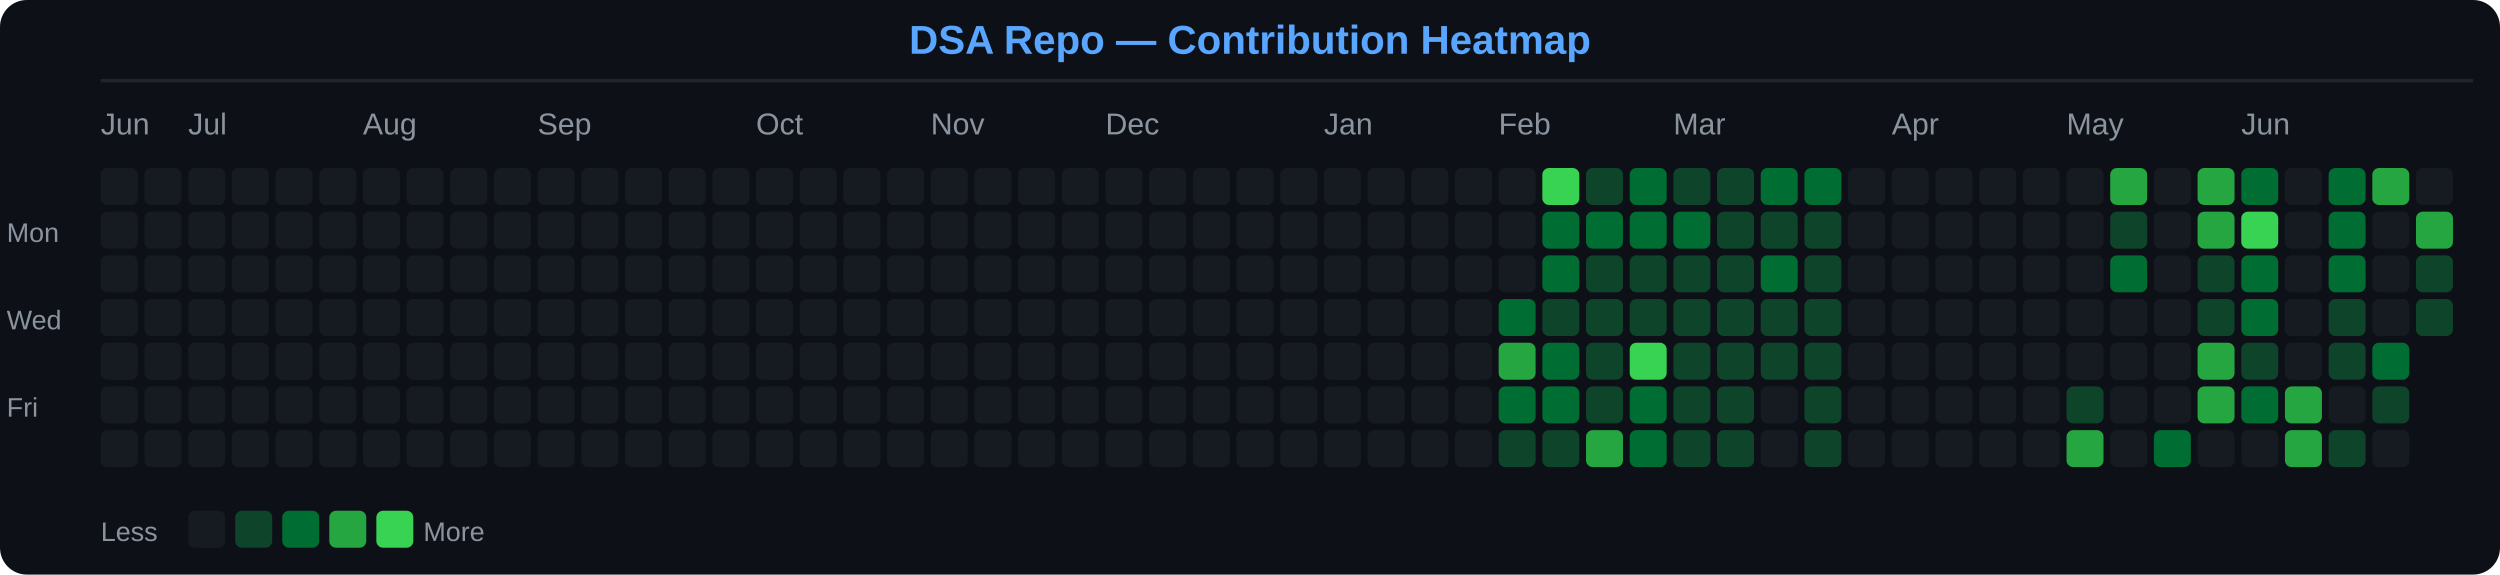
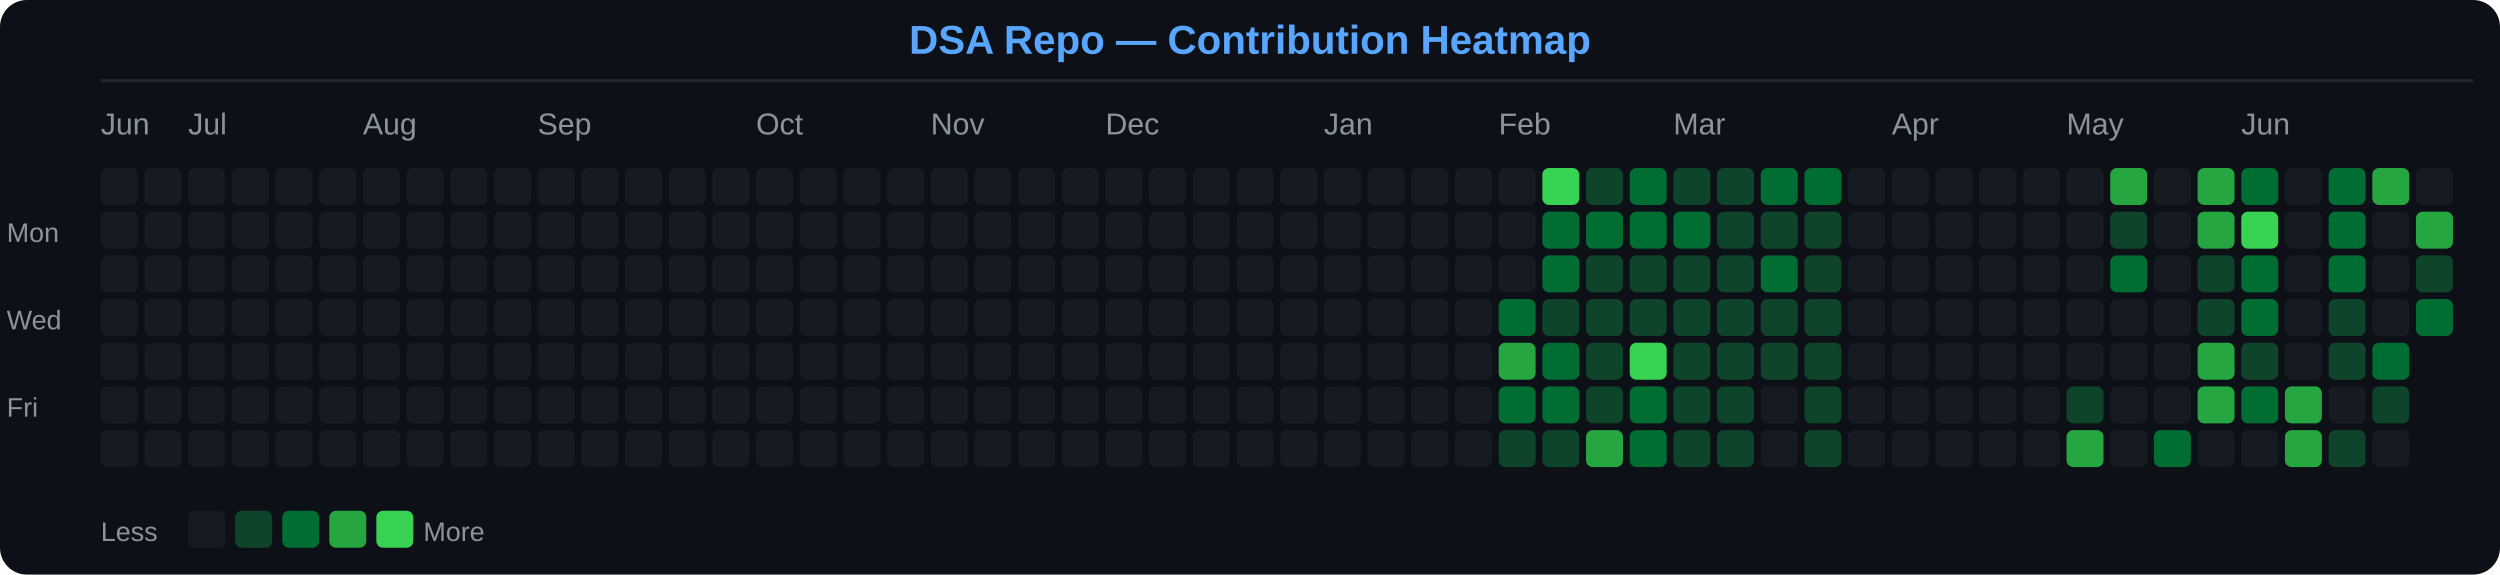
<svg xmlns="http://www.w3.org/2000/svg" width="744" height="171" viewBox="0 0 744 171">
  <rect width="744" height="171" fill="#0d1117" rx="8" />
  <text x="372" y="16" fill="#58a6ff" font-family="Arial,sans-serif" font-size="12" text-anchor="middle" font-weight="bold">DSA Repo — Contribution Heatmap</text>
  <line x1="30" y1="24" x2="736" y2="24" stroke="#21262d" stroke-width="1" />
  <text x="2" y="72" fill="#8b949e" font-family="Arial,sans-serif" font-size="8">Mon</text>
  <text x="2" y="98" fill="#8b949e" font-family="Arial,sans-serif" font-size="8">Wed</text>
  <text x="2" y="124" fill="#8b949e" font-family="Arial,sans-serif" font-size="8">Fri</text>
  <text x="30" y="40" fill="#8b949e" font-family="Arial,sans-serif" font-size="9">Jun</text>
  <rect x="30" y="50" width="11" height="11" rx="2" fill="#161b22" />
  <rect x="30" y="63" width="11" height="11" rx="2" fill="#161b22" />
  <rect x="30" y="76" width="11" height="11" rx="2" fill="#161b22" />
  <rect x="30" y="89" width="11" height="11" rx="2" fill="#161b22" />
  <rect x="30" y="102" width="11" height="11" rx="2" fill="#161b22" />
  <rect x="30" y="115" width="11" height="11" rx="2" fill="#161b22" />
  <rect x="30" y="128" width="11" height="11" rx="2" fill="#161b22" />
  <rect x="43" y="50" width="11" height="11" rx="2" fill="#161b22" />
  <rect x="43" y="63" width="11" height="11" rx="2" fill="#161b22" />
  <rect x="43" y="76" width="11" height="11" rx="2" fill="#161b22" />
  <rect x="43" y="89" width="11" height="11" rx="2" fill="#161b22" />
  <rect x="43" y="102" width="11" height="11" rx="2" fill="#161b22" />
  <rect x="43" y="115" width="11" height="11" rx="2" fill="#161b22" />
  <rect x="43" y="128" width="11" height="11" rx="2" fill="#161b22" />
  <text x="56" y="40" fill="#8b949e" font-family="Arial,sans-serif" font-size="9">Jul</text>
  <rect x="56" y="50" width="11" height="11" rx="2" fill="#161b22" />
  <rect x="56" y="63" width="11" height="11" rx="2" fill="#161b22" />
  <rect x="56" y="76" width="11" height="11" rx="2" fill="#161b22" />
  <rect x="56" y="89" width="11" height="11" rx="2" fill="#161b22" />
  <rect x="56" y="102" width="11" height="11" rx="2" fill="#161b22" />
  <rect x="56" y="115" width="11" height="11" rx="2" fill="#161b22" />
  <rect x="56" y="128" width="11" height="11" rx="2" fill="#161b22" />
  <rect x="69" y="50" width="11" height="11" rx="2" fill="#161b22" />
  <rect x="69" y="63" width="11" height="11" rx="2" fill="#161b22" />
  <rect x="69" y="76" width="11" height="11" rx="2" fill="#161b22" />
  <rect x="69" y="89" width="11" height="11" rx="2" fill="#161b22" />
  <rect x="69" y="102" width="11" height="11" rx="2" fill="#161b22" />
  <rect x="69" y="115" width="11" height="11" rx="2" fill="#161b22" />
  <rect x="69" y="128" width="11" height="11" rx="2" fill="#161b22" />
  <rect x="82" y="50" width="11" height="11" rx="2" fill="#161b22" />
  <rect x="82" y="63" width="11" height="11" rx="2" fill="#161b22" />
  <rect x="82" y="76" width="11" height="11" rx="2" fill="#161b22" />
  <rect x="82" y="89" width="11" height="11" rx="2" fill="#161b22" />
  <rect x="82" y="102" width="11" height="11" rx="2" fill="#161b22" />
  <rect x="82" y="115" width="11" height="11" rx="2" fill="#161b22" />
  <rect x="82" y="128" width="11" height="11" rx="2" fill="#161b22" />
  <rect x="95" y="50" width="11" height="11" rx="2" fill="#161b22" />
  <rect x="95" y="63" width="11" height="11" rx="2" fill="#161b22" />
  <rect x="95" y="76" width="11" height="11" rx="2" fill="#161b22" />
  <rect x="95" y="89" width="11" height="11" rx="2" fill="#161b22" />
  <rect x="95" y="102" width="11" height="11" rx="2" fill="#161b22" />
  <rect x="95" y="115" width="11" height="11" rx="2" fill="#161b22" />
  <rect x="95" y="128" width="11" height="11" rx="2" fill="#161b22" />
  <text x="108" y="40" fill="#8b949e" font-family="Arial,sans-serif" font-size="9">Aug</text>
  <rect x="108" y="50" width="11" height="11" rx="2" fill="#161b22" />
  <rect x="108" y="63" width="11" height="11" rx="2" fill="#161b22" />
  <rect x="108" y="76" width="11" height="11" rx="2" fill="#161b22" />
  <rect x="108" y="89" width="11" height="11" rx="2" fill="#161b22" />
  <rect x="108" y="102" width="11" height="11" rx="2" fill="#161b22" />
  <rect x="108" y="115" width="11" height="11" rx="2" fill="#161b22" />
  <rect x="108" y="128" width="11" height="11" rx="2" fill="#161b22" />
  <rect x="121" y="50" width="11" height="11" rx="2" fill="#161b22" />
  <rect x="121" y="63" width="11" height="11" rx="2" fill="#161b22" />
  <rect x="121" y="76" width="11" height="11" rx="2" fill="#161b22" />
  <rect x="121" y="89" width="11" height="11" rx="2" fill="#161b22" />
  <rect x="121" y="102" width="11" height="11" rx="2" fill="#161b22" />
  <rect x="121" y="115" width="11" height="11" rx="2" fill="#161b22" />
  <rect x="121" y="128" width="11" height="11" rx="2" fill="#161b22" />
  <rect x="134" y="50" width="11" height="11" rx="2" fill="#161b22" />
  <rect x="134" y="63" width="11" height="11" rx="2" fill="#161b22" />
  <rect x="134" y="76" width="11" height="11" rx="2" fill="#161b22" />
  <rect x="134" y="89" width="11" height="11" rx="2" fill="#161b22" />
  <rect x="134" y="102" width="11" height="11" rx="2" fill="#161b22" />
  <rect x="134" y="115" width="11" height="11" rx="2" fill="#161b22" />
  <rect x="134" y="128" width="11" height="11" rx="2" fill="#161b22" />
  <rect x="147" y="50" width="11" height="11" rx="2" fill="#161b22" />
  <rect x="147" y="63" width="11" height="11" rx="2" fill="#161b22" />
  <rect x="147" y="76" width="11" height="11" rx="2" fill="#161b22" />
  <rect x="147" y="89" width="11" height="11" rx="2" fill="#161b22" />
  <rect x="147" y="102" width="11" height="11" rx="2" fill="#161b22" />
  <rect x="147" y="115" width="11" height="11" rx="2" fill="#161b22" />
  <rect x="147" y="128" width="11" height="11" rx="2" fill="#161b22" />
  <text x="160" y="40" fill="#8b949e" font-family="Arial,sans-serif" font-size="9">Sep</text>
  <rect x="160" y="50" width="11" height="11" rx="2" fill="#161b22" />
  <rect x="160" y="63" width="11" height="11" rx="2" fill="#161b22" />
  <rect x="160" y="76" width="11" height="11" rx="2" fill="#161b22" />
  <rect x="160" y="89" width="11" height="11" rx="2" fill="#161b22" />
  <rect x="160" y="102" width="11" height="11" rx="2" fill="#161b22" />
  <rect x="160" y="115" width="11" height="11" rx="2" fill="#161b22" />
  <rect x="160" y="128" width="11" height="11" rx="2" fill="#161b22" />
  <rect x="173" y="50" width="11" height="11" rx="2" fill="#161b22" />
  <rect x="173" y="63" width="11" height="11" rx="2" fill="#161b22" />
  <rect x="173" y="76" width="11" height="11" rx="2" fill="#161b22" />
  <rect x="173" y="89" width="11" height="11" rx="2" fill="#161b22" />
  <rect x="173" y="102" width="11" height="11" rx="2" fill="#161b22" />
  <rect x="173" y="115" width="11" height="11" rx="2" fill="#161b22" />
  <rect x="173" y="128" width="11" height="11" rx="2" fill="#161b22" />
  <rect x="186" y="50" width="11" height="11" rx="2" fill="#161b22" />
  <rect x="186" y="63" width="11" height="11" rx="2" fill="#161b22" />
  <rect x="186" y="76" width="11" height="11" rx="2" fill="#161b22" />
  <rect x="186" y="89" width="11" height="11" rx="2" fill="#161b22" />
  <rect x="186" y="102" width="11" height="11" rx="2" fill="#161b22" />
  <rect x="186" y="115" width="11" height="11" rx="2" fill="#161b22" />
  <rect x="186" y="128" width="11" height="11" rx="2" fill="#161b22" />
  <rect x="199" y="50" width="11" height="11" rx="2" fill="#161b22" />
  <rect x="199" y="63" width="11" height="11" rx="2" fill="#161b22" />
  <rect x="199" y="76" width="11" height="11" rx="2" fill="#161b22" />
  <rect x="199" y="89" width="11" height="11" rx="2" fill="#161b22" />
  <rect x="199" y="102" width="11" height="11" rx="2" fill="#161b22" />
  <rect x="199" y="115" width="11" height="11" rx="2" fill="#161b22" />
  <rect x="199" y="128" width="11" height="11" rx="2" fill="#161b22" />
  <rect x="212" y="50" width="11" height="11" rx="2" fill="#161b22" />
  <rect x="212" y="63" width="11" height="11" rx="2" fill="#161b22" />
  <rect x="212" y="76" width="11" height="11" rx="2" fill="#161b22" />
  <rect x="212" y="89" width="11" height="11" rx="2" fill="#161b22" />
  <rect x="212" y="102" width="11" height="11" rx="2" fill="#161b22" />
  <rect x="212" y="115" width="11" height="11" rx="2" fill="#161b22" />
  <rect x="212" y="128" width="11" height="11" rx="2" fill="#161b22" />
  <text x="225" y="40" fill="#8b949e" font-family="Arial,sans-serif" font-size="9">Oct</text>
  <rect x="225" y="50" width="11" height="11" rx="2" fill="#161b22" />
  <rect x="225" y="63" width="11" height="11" rx="2" fill="#161b22" />
  <rect x="225" y="76" width="11" height="11" rx="2" fill="#161b22" />
  <rect x="225" y="89" width="11" height="11" rx="2" fill="#161b22" />
  <rect x="225" y="102" width="11" height="11" rx="2" fill="#161b22" />
  <rect x="225" y="115" width="11" height="11" rx="2" fill="#161b22" />
  <rect x="225" y="128" width="11" height="11" rx="2" fill="#161b22" />
  <rect x="238" y="50" width="11" height="11" rx="2" fill="#161b22" />
  <rect x="238" y="63" width="11" height="11" rx="2" fill="#161b22" />
  <rect x="238" y="76" width="11" height="11" rx="2" fill="#161b22" />
  <rect x="238" y="89" width="11" height="11" rx="2" fill="#161b22" />
  <rect x="238" y="102" width="11" height="11" rx="2" fill="#161b22" />
  <rect x="238" y="115" width="11" height="11" rx="2" fill="#161b22" />
  <rect x="238" y="128" width="11" height="11" rx="2" fill="#161b22" />
  <rect x="251" y="50" width="11" height="11" rx="2" fill="#161b22" />
  <rect x="251" y="63" width="11" height="11" rx="2" fill="#161b22" />
  <rect x="251" y="76" width="11" height="11" rx="2" fill="#161b22" />
  <rect x="251" y="89" width="11" height="11" rx="2" fill="#161b22" />
  <rect x="251" y="102" width="11" height="11" rx="2" fill="#161b22" />
  <rect x="251" y="115" width="11" height="11" rx="2" fill="#161b22" />
  <rect x="251" y="128" width="11" height="11" rx="2" fill="#161b22" />
  <rect x="264" y="50" width="11" height="11" rx="2" fill="#161b22" />
  <rect x="264" y="63" width="11" height="11" rx="2" fill="#161b22" />
  <rect x="264" y="76" width="11" height="11" rx="2" fill="#161b22" />
  <rect x="264" y="89" width="11" height="11" rx="2" fill="#161b22" />
  <rect x="264" y="102" width="11" height="11" rx="2" fill="#161b22" />
  <rect x="264" y="115" width="11" height="11" rx="2" fill="#161b22" />
  <rect x="264" y="128" width="11" height="11" rx="2" fill="#161b22" />
  <text x="277" y="40" fill="#8b949e" font-family="Arial,sans-serif" font-size="9">Nov</text>
  <rect x="277" y="50" width="11" height="11" rx="2" fill="#161b22" />
  <rect x="277" y="63" width="11" height="11" rx="2" fill="#161b22" />
  <rect x="277" y="76" width="11" height="11" rx="2" fill="#161b22" />
  <rect x="277" y="89" width="11" height="11" rx="2" fill="#161b22" />
  <rect x="277" y="102" width="11" height="11" rx="2" fill="#161b22" />
  <rect x="277" y="115" width="11" height="11" rx="2" fill="#161b22" />
  <rect x="277" y="128" width="11" height="11" rx="2" fill="#161b22" />
  <rect x="290" y="50" width="11" height="11" rx="2" fill="#161b22" />
  <rect x="290" y="63" width="11" height="11" rx="2" fill="#161b22" />
  <rect x="290" y="76" width="11" height="11" rx="2" fill="#161b22" />
  <rect x="290" y="89" width="11" height="11" rx="2" fill="#161b22" />
  <rect x="290" y="102" width="11" height="11" rx="2" fill="#161b22" />
  <rect x="290" y="115" width="11" height="11" rx="2" fill="#161b22" />
  <rect x="290" y="128" width="11" height="11" rx="2" fill="#161b22" />
  <rect x="303" y="50" width="11" height="11" rx="2" fill="#161b22" />
  <rect x="303" y="63" width="11" height="11" rx="2" fill="#161b22" />
  <rect x="303" y="76" width="11" height="11" rx="2" fill="#161b22" />
  <rect x="303" y="89" width="11" height="11" rx="2" fill="#161b22" />
  <rect x="303" y="102" width="11" height="11" rx="2" fill="#161b22" />
  <rect x="303" y="115" width="11" height="11" rx="2" fill="#161b22" />
  <rect x="303" y="128" width="11" height="11" rx="2" fill="#161b22" />
  <rect x="316" y="50" width="11" height="11" rx="2" fill="#161b22" />
  <rect x="316" y="63" width="11" height="11" rx="2" fill="#161b22" />
  <rect x="316" y="76" width="11" height="11" rx="2" fill="#161b22" />
  <rect x="316" y="89" width="11" height="11" rx="2" fill="#161b22" />
  <rect x="316" y="102" width="11" height="11" rx="2" fill="#161b22" />
  <rect x="316" y="115" width="11" height="11" rx="2" fill="#161b22" />
  <rect x="316" y="128" width="11" height="11" rx="2" fill="#161b22" />
  <text x="329" y="40" fill="#8b949e" font-family="Arial,sans-serif" font-size="9">Dec</text>
  <rect x="329" y="50" width="11" height="11" rx="2" fill="#161b22" />
  <rect x="329" y="63" width="11" height="11" rx="2" fill="#161b22" />
  <rect x="329" y="76" width="11" height="11" rx="2" fill="#161b22" />
  <rect x="329" y="89" width="11" height="11" rx="2" fill="#161b22" />
  <rect x="329" y="102" width="11" height="11" rx="2" fill="#161b22" />
  <rect x="329" y="115" width="11" height="11" rx="2" fill="#161b22" />
  <rect x="329" y="128" width="11" height="11" rx="2" fill="#161b22" />
  <rect x="342" y="50" width="11" height="11" rx="2" fill="#161b22" />
  <rect x="342" y="63" width="11" height="11" rx="2" fill="#161b22" />
  <rect x="342" y="76" width="11" height="11" rx="2" fill="#161b22" />
  <rect x="342" y="89" width="11" height="11" rx="2" fill="#161b22" />
  <rect x="342" y="102" width="11" height="11" rx="2" fill="#161b22" />
  <rect x="342" y="115" width="11" height="11" rx="2" fill="#161b22" />
  <rect x="342" y="128" width="11" height="11" rx="2" fill="#161b22" />
  <rect x="355" y="50" width="11" height="11" rx="2" fill="#161b22" />
  <rect x="355" y="63" width="11" height="11" rx="2" fill="#161b22" />
  <rect x="355" y="76" width="11" height="11" rx="2" fill="#161b22" />
  <rect x="355" y="89" width="11" height="11" rx="2" fill="#161b22" />
  <rect x="355" y="102" width="11" height="11" rx="2" fill="#161b22" />
  <rect x="355" y="115" width="11" height="11" rx="2" fill="#161b22" />
  <rect x="355" y="128" width="11" height="11" rx="2" fill="#161b22" />
  <rect x="368" y="50" width="11" height="11" rx="2" fill="#161b22" />
  <rect x="368" y="63" width="11" height="11" rx="2" fill="#161b22" />
  <rect x="368" y="76" width="11" height="11" rx="2" fill="#161b22" />
  <rect x="368" y="89" width="11" height="11" rx="2" fill="#161b22" />
  <rect x="368" y="102" width="11" height="11" rx="2" fill="#161b22" />
  <rect x="368" y="115" width="11" height="11" rx="2" fill="#161b22" />
  <rect x="368" y="128" width="11" height="11" rx="2" fill="#161b22" />
  <rect x="381" y="50" width="11" height="11" rx="2" fill="#161b22" />
  <rect x="381" y="63" width="11" height="11" rx="2" fill="#161b22" />
  <rect x="381" y="76" width="11" height="11" rx="2" fill="#161b22" />
  <rect x="381" y="89" width="11" height="11" rx="2" fill="#161b22" />
  <rect x="381" y="102" width="11" height="11" rx="2" fill="#161b22" />
  <rect x="381" y="115" width="11" height="11" rx="2" fill="#161b22" />
  <rect x="381" y="128" width="11" height="11" rx="2" fill="#161b22" />
  <text x="394" y="40" fill="#8b949e" font-family="Arial,sans-serif" font-size="9">Jan</text>
  <rect x="394" y="50" width="11" height="11" rx="2" fill="#161b22" />
  <rect x="394" y="63" width="11" height="11" rx="2" fill="#161b22" />
  <rect x="394" y="76" width="11" height="11" rx="2" fill="#161b22" />
  <rect x="394" y="89" width="11" height="11" rx="2" fill="#161b22" />
  <rect x="394" y="102" width="11" height="11" rx="2" fill="#161b22" />
  <rect x="394" y="115" width="11" height="11" rx="2" fill="#161b22" />
  <rect x="394" y="128" width="11" height="11" rx="2" fill="#161b22" />
  <rect x="407" y="50" width="11" height="11" rx="2" fill="#161b22" />
  <rect x="407" y="63" width="11" height="11" rx="2" fill="#161b22" />
  <rect x="407" y="76" width="11" height="11" rx="2" fill="#161b22" />
  <rect x="407" y="89" width="11" height="11" rx="2" fill="#161b22" />
  <rect x="407" y="102" width="11" height="11" rx="2" fill="#161b22" />
  <rect x="407" y="115" width="11" height="11" rx="2" fill="#161b22" />
  <rect x="407" y="128" width="11" height="11" rx="2" fill="#161b22" />
  <rect x="420" y="50" width="11" height="11" rx="2" fill="#161b22" />
  <rect x="420" y="63" width="11" height="11" rx="2" fill="#161b22" />
  <rect x="420" y="76" width="11" height="11" rx="2" fill="#161b22" />
  <rect x="420" y="89" width="11" height="11" rx="2" fill="#161b22" />
  <rect x="420" y="102" width="11" height="11" rx="2" fill="#161b22" />
  <rect x="420" y="115" width="11" height="11" rx="2" fill="#161b22" />
  <rect x="420" y="128" width="11" height="11" rx="2" fill="#161b22" />
  <rect x="433" y="50" width="11" height="11" rx="2" fill="#161b22" />
  <rect x="433" y="63" width="11" height="11" rx="2" fill="#161b22" />
  <rect x="433" y="76" width="11" height="11" rx="2" fill="#161b22" />
  <rect x="433" y="89" width="11" height="11" rx="2" fill="#161b22" />
  <rect x="433" y="102" width="11" height="11" rx="2" fill="#161b22" />
  <rect x="433" y="115" width="11" height="11" rx="2" fill="#161b22" />
  <rect x="433" y="128" width="11" height="11" rx="2" fill="#161b22" />
  <text x="446" y="40" fill="#8b949e" font-family="Arial,sans-serif" font-size="9">Feb</text>
  <rect x="446" y="50" width="11" height="11" rx="2" fill="#161b22" />
  <rect x="446" y="63" width="11" height="11" rx="2" fill="#161b22" />
  <rect x="446" y="76" width="11" height="11" rx="2" fill="#161b22" />
  <rect x="446" y="89" width="11" height="11" rx="2" fill="#006d32" />
  <rect x="446" y="102" width="11" height="11" rx="2" fill="#26a641" />
  <rect x="446" y="115" width="11" height="11" rx="2" fill="#006d32" />
  <rect x="446" y="128" width="11" height="11" rx="2" fill="#0e4429" />
  <rect x="459" y="50" width="11" height="11" rx="2" fill="#39d353" />
  <rect x="459" y="63" width="11" height="11" rx="2" fill="#006d32" />
  <rect x="459" y="76" width="11" height="11" rx="2" fill="#006d32" />
  <rect x="459" y="89" width="11" height="11" rx="2" fill="#0e4429" />
  <rect x="459" y="102" width="11" height="11" rx="2" fill="#006d32" />
  <rect x="459" y="115" width="11" height="11" rx="2" fill="#006d32" />
  <rect x="459" y="128" width="11" height="11" rx="2" fill="#0e4429" />
  <rect x="472" y="50" width="11" height="11" rx="2" fill="#0e4429" />
  <rect x="472" y="63" width="11" height="11" rx="2" fill="#006d32" />
  <rect x="472" y="76" width="11" height="11" rx="2" fill="#0e4429" />
  <rect x="472" y="89" width="11" height="11" rx="2" fill="#0e4429" />
  <rect x="472" y="102" width="11" height="11" rx="2" fill="#0e4429" />
  <rect x="472" y="115" width="11" height="11" rx="2" fill="#0e4429" />
  <rect x="472" y="128" width="11" height="11" rx="2" fill="#26a641" />
  <rect x="485" y="50" width="11" height="11" rx="2" fill="#006d32" />
  <rect x="485" y="63" width="11" height="11" rx="2" fill="#006d32" />
  <rect x="485" y="76" width="11" height="11" rx="2" fill="#0e4429" />
  <rect x="485" y="89" width="11" height="11" rx="2" fill="#0e4429" />
  <rect x="485" y="102" width="11" height="11" rx="2" fill="#39d353" />
  <rect x="485" y="115" width="11" height="11" rx="2" fill="#006d32" />
  <rect x="485" y="128" width="11" height="11" rx="2" fill="#006d32" />
  <text x="498" y="40" fill="#8b949e" font-family="Arial,sans-serif" font-size="9">Mar</text>
  <rect x="498" y="50" width="11" height="11" rx="2" fill="#0e4429" />
  <rect x="498" y="63" width="11" height="11" rx="2" fill="#006d32" />
  <rect x="498" y="76" width="11" height="11" rx="2" fill="#0e4429" />
  <rect x="498" y="89" width="11" height="11" rx="2" fill="#0e4429" />
  <rect x="498" y="102" width="11" height="11" rx="2" fill="#0e4429" />
  <rect x="498" y="115" width="11" height="11" rx="2" fill="#0e4429" />
  <rect x="498" y="128" width="11" height="11" rx="2" fill="#0e4429" />
  <rect x="511" y="50" width="11" height="11" rx="2" fill="#0e4429" />
  <rect x="511" y="63" width="11" height="11" rx="2" fill="#0e4429" />
  <rect x="511" y="76" width="11" height="11" rx="2" fill="#0e4429" />
  <rect x="511" y="89" width="11" height="11" rx="2" fill="#0e4429" />
  <rect x="511" y="102" width="11" height="11" rx="2" fill="#0e4429" />
  <rect x="511" y="115" width="11" height="11" rx="2" fill="#0e4429" />
  <rect x="511" y="128" width="11" height="11" rx="2" fill="#0e4429" />
  <rect x="524" y="50" width="11" height="11" rx="2" fill="#006d32" />
  <rect x="524" y="63" width="11" height="11" rx="2" fill="#0e4429" />
  <rect x="524" y="76" width="11" height="11" rx="2" fill="#006d32" />
  <rect x="524" y="89" width="11" height="11" rx="2" fill="#0e4429" />
  <rect x="524" y="102" width="11" height="11" rx="2" fill="#0e4429" />
  <rect x="524" y="115" width="11" height="11" rx="2" fill="#161b22" />
  <rect x="524" y="128" width="11" height="11" rx="2" fill="#161b22" />
  <rect x="537" y="50" width="11" height="11" rx="2" fill="#006d32" />
  <rect x="537" y="63" width="11" height="11" rx="2" fill="#0e4429" />
  <rect x="537" y="76" width="11" height="11" rx="2" fill="#0e4429" />
  <rect x="537" y="89" width="11" height="11" rx="2" fill="#0e4429" />
  <rect x="537" y="102" width="11" height="11" rx="2" fill="#0e4429" />
  <rect x="537" y="115" width="11" height="11" rx="2" fill="#0e4429" />
  <rect x="537" y="128" width="11" height="11" rx="2" fill="#0e4429" />
  <rect x="550" y="50" width="11" height="11" rx="2" fill="#161b22" />
  <rect x="550" y="63" width="11" height="11" rx="2" fill="#161b22" />
  <rect x="550" y="76" width="11" height="11" rx="2" fill="#161b22" />
  <rect x="550" y="89" width="11" height="11" rx="2" fill="#161b22" />
  <rect x="550" y="102" width="11" height="11" rx="2" fill="#161b22" />
  <rect x="550" y="115" width="11" height="11" rx="2" fill="#161b22" />
  <rect x="550" y="128" width="11" height="11" rx="2" fill="#161b22" />
  <text x="563" y="40" fill="#8b949e" font-family="Arial,sans-serif" font-size="9">Apr</text>
  <rect x="563" y="50" width="11" height="11" rx="2" fill="#161b22" />
  <rect x="563" y="63" width="11" height="11" rx="2" fill="#161b22" />
  <rect x="563" y="76" width="11" height="11" rx="2" fill="#161b22" />
  <rect x="563" y="89" width="11" height="11" rx="2" fill="#161b22" />
  <rect x="563" y="102" width="11" height="11" rx="2" fill="#161b22" />
  <rect x="563" y="115" width="11" height="11" rx="2" fill="#161b22" />
  <rect x="563" y="128" width="11" height="11" rx="2" fill="#161b22" />
  <rect x="576" y="50" width="11" height="11" rx="2" fill="#161b22" />
  <rect x="576" y="63" width="11" height="11" rx="2" fill="#161b22" />
  <rect x="576" y="76" width="11" height="11" rx="2" fill="#161b22" />
  <rect x="576" y="89" width="11" height="11" rx="2" fill="#161b22" />
  <rect x="576" y="102" width="11" height="11" rx="2" fill="#161b22" />
  <rect x="576" y="115" width="11" height="11" rx="2" fill="#161b22" />
  <rect x="576" y="128" width="11" height="11" rx="2" fill="#161b22" />
  <rect x="589" y="50" width="11" height="11" rx="2" fill="#161b22" />
  <rect x="589" y="63" width="11" height="11" rx="2" fill="#161b22" />
  <rect x="589" y="76" width="11" height="11" rx="2" fill="#161b22" />
  <rect x="589" y="89" width="11" height="11" rx="2" fill="#161b22" />
  <rect x="589" y="102" width="11" height="11" rx="2" fill="#161b22" />
  <rect x="589" y="115" width="11" height="11" rx="2" fill="#161b22" />
  <rect x="589" y="128" width="11" height="11" rx="2" fill="#161b22" />
  <rect x="602" y="50" width="11" height="11" rx="2" fill="#161b22" />
  <rect x="602" y="63" width="11" height="11" rx="2" fill="#161b22" />
  <rect x="602" y="76" width="11" height="11" rx="2" fill="#161b22" />
  <rect x="602" y="89" width="11" height="11" rx="2" fill="#161b22" />
  <rect x="602" y="102" width="11" height="11" rx="2" fill="#161b22" />
  <rect x="602" y="115" width="11" height="11" rx="2" fill="#161b22" />
  <rect x="602" y="128" width="11" height="11" rx="2" fill="#161b22" />
  <text x="615" y="40" fill="#8b949e" font-family="Arial,sans-serif" font-size="9">May</text>
  <rect x="615" y="50" width="11" height="11" rx="2" fill="#161b22" />
  <rect x="615" y="63" width="11" height="11" rx="2" fill="#161b22" />
  <rect x="615" y="76" width="11" height="11" rx="2" fill="#161b22" />
  <rect x="615" y="89" width="11" height="11" rx="2" fill="#161b22" />
  <rect x="615" y="102" width="11" height="11" rx="2" fill="#161b22" />
  <rect x="615" y="115" width="11" height="11" rx="2" fill="#0e4429" />
  <rect x="615" y="128" width="11" height="11" rx="2" fill="#26a641" />
  <rect x="628" y="50" width="11" height="11" rx="2" fill="#26a641" />
  <rect x="628" y="63" width="11" height="11" rx="2" fill="#0e4429" />
  <rect x="628" y="76" width="11" height="11" rx="2" fill="#006d32" />
  <rect x="628" y="89" width="11" height="11" rx="2" fill="#161b22" />
  <rect x="628" y="102" width="11" height="11" rx="2" fill="#161b22" />
  <rect x="628" y="115" width="11" height="11" rx="2" fill="#161b22" />
  <rect x="628" y="128" width="11" height="11" rx="2" fill="#161b22" />
  <rect x="641" y="50" width="11" height="11" rx="2" fill="#161b22" />
  <rect x="641" y="63" width="11" height="11" rx="2" fill="#161b22" />
  <rect x="641" y="76" width="11" height="11" rx="2" fill="#161b22" />
  <rect x="641" y="89" width="11" height="11" rx="2" fill="#161b22" />
  <rect x="641" y="102" width="11" height="11" rx="2" fill="#161b22" />
  <rect x="641" y="115" width="11" height="11" rx="2" fill="#161b22" />
  <rect x="641" y="128" width="11" height="11" rx="2" fill="#006d32" />
  <rect x="654" y="50" width="11" height="11" rx="2" fill="#26a641" />
  <rect x="654" y="63" width="11" height="11" rx="2" fill="#26a641" />
  <rect x="654" y="76" width="11" height="11" rx="2" fill="#0e4429" />
  <rect x="654" y="89" width="11" height="11" rx="2" fill="#0e4429" />
  <rect x="654" y="102" width="11" height="11" rx="2" fill="#26a641" />
  <rect x="654" y="115" width="11" height="11" rx="2" fill="#26a641" />
  <rect x="654" y="128" width="11" height="11" rx="2" fill="#161b22" />
  <text x="667" y="40" fill="#8b949e" font-family="Arial,sans-serif" font-size="9">Jun</text>
  <rect x="667" y="50" width="11" height="11" rx="2" fill="#006d32" />
  <rect x="667" y="63" width="11" height="11" rx="2" fill="#39d353" />
  <rect x="667" y="76" width="11" height="11" rx="2" fill="#006d32" />
  <rect x="667" y="89" width="11" height="11" rx="2" fill="#006d32" />
  <rect x="667" y="102" width="11" height="11" rx="2" fill="#0e4429" />
  <rect x="667" y="115" width="11" height="11" rx="2" fill="#006d32" />
  <rect x="667" y="128" width="11" height="11" rx="2" fill="#161b22" />
  <rect x="680" y="50" width="11" height="11" rx="2" fill="#161b22" />
  <rect x="680" y="63" width="11" height="11" rx="2" fill="#161b22" />
  <rect x="680" y="76" width="11" height="11" rx="2" fill="#161b22" />
  <rect x="680" y="89" width="11" height="11" rx="2" fill="#161b22" />
  <rect x="680" y="102" width="11" height="11" rx="2" fill="#161b22" />
  <rect x="680" y="115" width="11" height="11" rx="2" fill="#26a641" />
  <rect x="680" y="128" width="11" height="11" rx="2" fill="#26a641" />
  <rect x="693" y="50" width="11" height="11" rx="2" fill="#006d32" />
  <rect x="693" y="63" width="11" height="11" rx="2" fill="#006d32" />
  <rect x="693" y="76" width="11" height="11" rx="2" fill="#006d32" />
  <rect x="693" y="89" width="11" height="11" rx="2" fill="#0e4429" />
  <rect x="693" y="102" width="11" height="11" rx="2" fill="#0e4429" />
  <rect x="693" y="115" width="11" height="11" rx="2" fill="#161b22" />
  <rect x="693" y="128" width="11" height="11" rx="2" fill="#0e4429" />
  <rect x="706" y="50" width="11" height="11" rx="2" fill="#26a641" />
  <rect x="706" y="63" width="11" height="11" rx="2" fill="#161b22" />
  <rect x="706" y="76" width="11" height="11" rx="2" fill="#161b22" />
  <rect x="706" y="89" width="11" height="11" rx="2" fill="#161b22" />
  <rect x="706" y="102" width="11" height="11" rx="2" fill="#006d32" />
  <rect x="706" y="115" width="11" height="11" rx="2" fill="#0e4429" />
  <rect x="706" y="128" width="11" height="11" rx="2" fill="#161b22" />
  <rect x="719" y="50" width="11" height="11" rx="2" fill="#161b22" />
  <rect x="719" y="63" width="11" height="11" rx="2" fill="#26a641" />
  <rect x="719" y="76" width="11" height="11" rx="2" fill="#0e4429" />
-   <rect x="719" y="89" width="11" height="11" rx="2" fill="#0e4429" />
+   <rect x="719" y="89" width="11" height="11" rx="2" fill="#006d32" />
  <text x="30" y="161" fill="#8b949e" font-family="Arial,sans-serif" font-size="8">Less</text>
  <rect x="56" y="152" width="11" height="11" rx="2" fill="#161b22" />
  <rect x="70" y="152" width="11" height="11" rx="2" fill="#0e4429" />
  <rect x="84" y="152" width="11" height="11" rx="2" fill="#006d32" />
  <rect x="98" y="152" width="11" height="11" rx="2" fill="#26a641" />
  <rect x="112" y="152" width="11" height="11" rx="2" fill="#39d353" />
  <text x="126" y="161" fill="#8b949e" font-family="Arial,sans-serif" font-size="8">More</text>
</svg>
